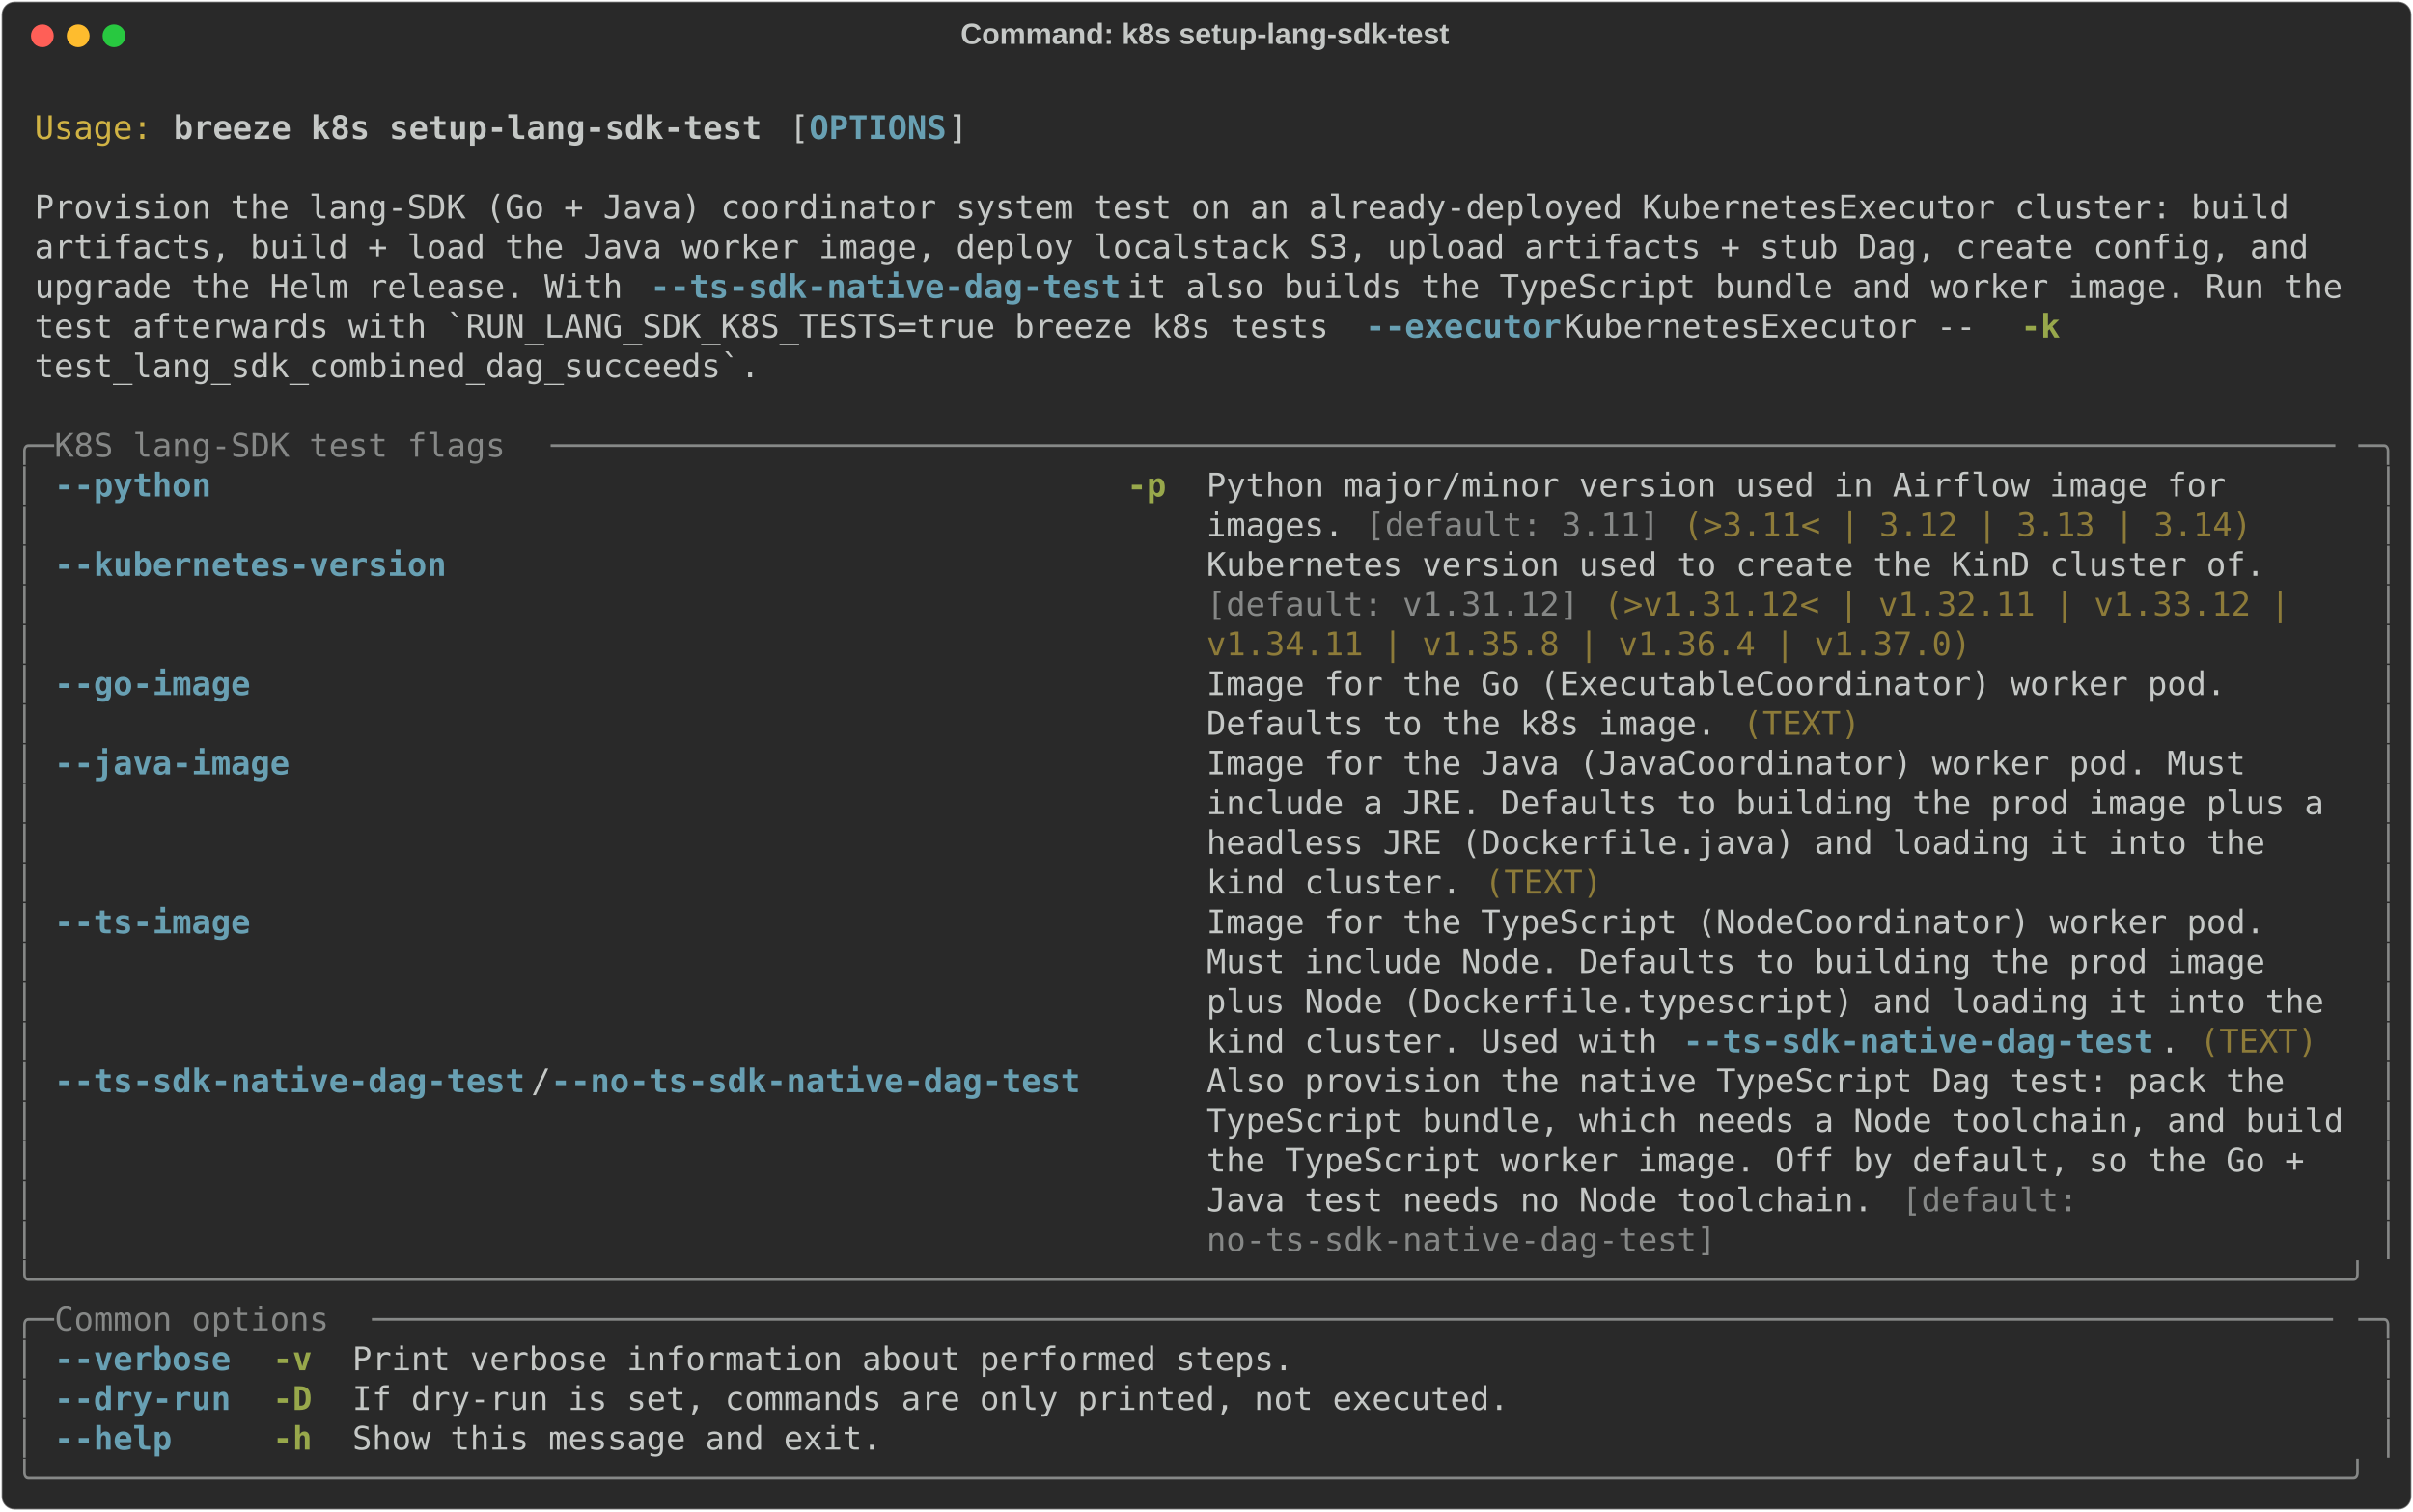
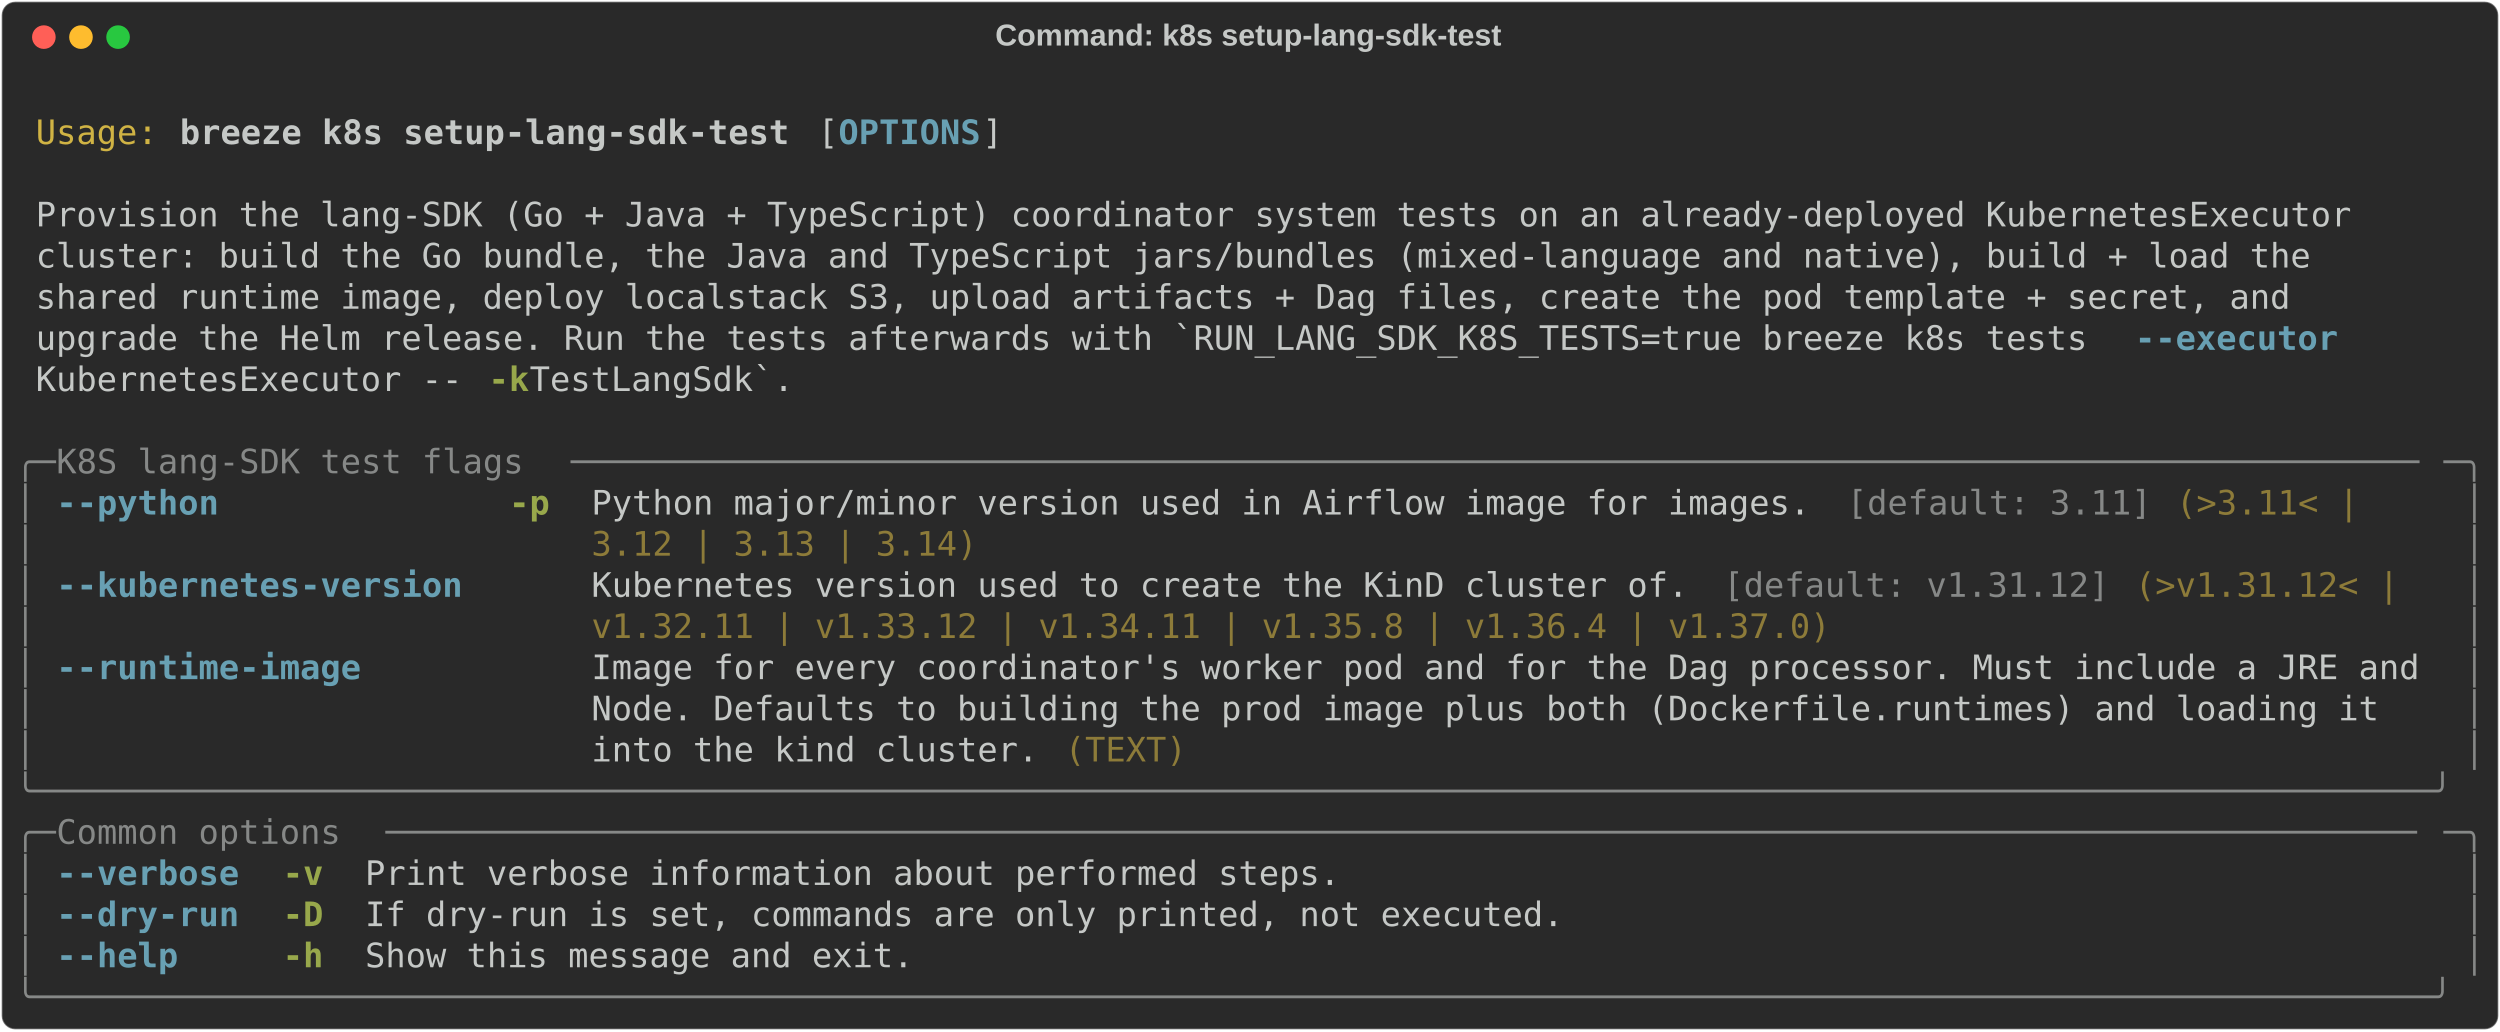
- <svg xmlns="http://www.w3.org/2000/svg" class="rich-terminal" viewBox="0 0 1482 928.4">
+ <svg xmlns="http://www.w3.org/2000/svg" class="rich-terminal" viewBox="0 0 1482 611.2">
  <style>

    @font-face {
        font-family: "Fira Code";
        src: local("FiraCode-Regular"),
                url("https://cdnjs.cloudflare.com/ajax/libs/firacode/6.2.0/woff2/FiraCode-Regular.woff2") format("woff2"),
                url("https://cdnjs.cloudflare.com/ajax/libs/firacode/6.2.0/woff/FiraCode-Regular.woff") format("woff");
        font-style: normal;
        font-weight: 400;
    }
    @font-face {
        font-family: "Fira Code";
        src: local("FiraCode-Bold"),
                url("https://cdnjs.cloudflare.com/ajax/libs/firacode/6.2.0/woff2/FiraCode-Bold.woff2") format("woff2"),
                url("https://cdnjs.cloudflare.com/ajax/libs/firacode/6.2.0/woff/FiraCode-Bold.woff") format("woff");
        font-style: bold;
        font-weight: 700;
    }

    .breeze-k8s-setup-lang-sdk-test-matrix {
        font-family: Fira Code, monospace;
        font-size: 20px;
        line-height: 24.4px;
        font-variant-east-asian: full-width;
    }

    .breeze-k8s-setup-lang-sdk-test-title {
        font-size: 18px;
        font-weight: bold;
        font-family: arial;
    }

    .breeze-k8s-setup-lang-sdk-test-r1 { fill: #c5c8c6 }
.breeze-k8s-setup-lang-sdk-test-r2 { fill: #d0b344 }
.breeze-k8s-setup-lang-sdk-test-r3 { fill: #c5c8c6;font-weight: bold }
.breeze-k8s-setup-lang-sdk-test-r4 { fill: #68a0b3;font-weight: bold }
.breeze-k8s-setup-lang-sdk-test-r5 { fill: #98a84b;font-weight: bold }
.breeze-k8s-setup-lang-sdk-test-r6 { fill: #868887 }
.breeze-k8s-setup-lang-sdk-test-r7 { fill: #8d7b39 }
    </style>
  <defs>
    <clipPath id="breeze-k8s-setup-lang-sdk-test-clip-terminal">
-       <rect x="0" y="0" width="1463.0" height="877.4" />
+       <rect x="0" y="0" width="1463.0" height="560.2" />
    </clipPath>
    <clipPath id="breeze-k8s-setup-lang-sdk-test-line-0">
      <rect x="0" y="1.5" width="1464" height="24.65" />
    </clipPath>
    <clipPath id="breeze-k8s-setup-lang-sdk-test-line-1">
      <rect x="0" y="25.9" width="1464" height="24.65" />
    </clipPath>
    <clipPath id="breeze-k8s-setup-lang-sdk-test-line-2">
      <rect x="0" y="50.3" width="1464" height="24.65" />
    </clipPath>
    <clipPath id="breeze-k8s-setup-lang-sdk-test-line-3">
      <rect x="0" y="74.7" width="1464" height="24.65" />
    </clipPath>
    <clipPath id="breeze-k8s-setup-lang-sdk-test-line-4">
      <rect x="0" y="99.1" width="1464" height="24.65" />
    </clipPath>
    <clipPath id="breeze-k8s-setup-lang-sdk-test-line-5">
      <rect x="0" y="123.5" width="1464" height="24.65" />
    </clipPath>
    <clipPath id="breeze-k8s-setup-lang-sdk-test-line-6">
      <rect x="0" y="147.9" width="1464" height="24.65" />
    </clipPath>
    <clipPath id="breeze-k8s-setup-lang-sdk-test-line-7">
      <rect x="0" y="172.3" width="1464" height="24.65" />
    </clipPath>
    <clipPath id="breeze-k8s-setup-lang-sdk-test-line-8">
      <rect x="0" y="196.7" width="1464" height="24.65" />
    </clipPath>
    <clipPath id="breeze-k8s-setup-lang-sdk-test-line-9">
      <rect x="0" y="221.1" width="1464" height="24.65" />
    </clipPath>
    <clipPath id="breeze-k8s-setup-lang-sdk-test-line-10">
      <rect x="0" y="245.5" width="1464" height="24.65" />
    </clipPath>
    <clipPath id="breeze-k8s-setup-lang-sdk-test-line-11">
      <rect x="0" y="269.9" width="1464" height="24.65" />
    </clipPath>
    <clipPath id="breeze-k8s-setup-lang-sdk-test-line-12">
      <rect x="0" y="294.3" width="1464" height="24.65" />
    </clipPath>
    <clipPath id="breeze-k8s-setup-lang-sdk-test-line-13">
      <rect x="0" y="318.7" width="1464" height="24.65" />
    </clipPath>
    <clipPath id="breeze-k8s-setup-lang-sdk-test-line-14">
      <rect x="0" y="343.1" width="1464" height="24.65" />
    </clipPath>
    <clipPath id="breeze-k8s-setup-lang-sdk-test-line-15">
      <rect x="0" y="367.5" width="1464" height="24.65" />
    </clipPath>
    <clipPath id="breeze-k8s-setup-lang-sdk-test-line-16">
      <rect x="0" y="391.9" width="1464" height="24.65" />
    </clipPath>
    <clipPath id="breeze-k8s-setup-lang-sdk-test-line-17">
      <rect x="0" y="416.3" width="1464" height="24.65" />
    </clipPath>
    <clipPath id="breeze-k8s-setup-lang-sdk-test-line-18">
      <rect x="0" y="440.7" width="1464" height="24.65" />
    </clipPath>
    <clipPath id="breeze-k8s-setup-lang-sdk-test-line-19">
      <rect x="0" y="465.1" width="1464" height="24.65" />
    </clipPath>
    <clipPath id="breeze-k8s-setup-lang-sdk-test-line-20">
      <rect x="0" y="489.5" width="1464" height="24.65" />
    </clipPath>
    <clipPath id="breeze-k8s-setup-lang-sdk-test-line-21">
      <rect x="0" y="513.9" width="1464" height="24.65" />
    </clipPath>
-     <clipPath id="breeze-k8s-setup-lang-sdk-test-line-22">
-       <rect x="0" y="538.3" width="1464" height="24.65" />
-     </clipPath>
-     <clipPath id="breeze-k8s-setup-lang-sdk-test-line-23">
-       <rect x="0" y="562.7" width="1464" height="24.65" />
-     </clipPath>
-     <clipPath id="breeze-k8s-setup-lang-sdk-test-line-24">
-       <rect x="0" y="587.1" width="1464" height="24.65" />
-     </clipPath>
-     <clipPath id="breeze-k8s-setup-lang-sdk-test-line-25">
-       <rect x="0" y="611.5" width="1464" height="24.65" />
-     </clipPath>
-     <clipPath id="breeze-k8s-setup-lang-sdk-test-line-26">
-       <rect x="0" y="635.9" width="1464" height="24.65" />
-     </clipPath>
-     <clipPath id="breeze-k8s-setup-lang-sdk-test-line-27">
-       <rect x="0" y="660.3" width="1464" height="24.65" />
-     </clipPath>
-     <clipPath id="breeze-k8s-setup-lang-sdk-test-line-28">
-       <rect x="0" y="684.7" width="1464" height="24.65" />
-     </clipPath>
-     <clipPath id="breeze-k8s-setup-lang-sdk-test-line-29">
-       <rect x="0" y="709.1" width="1464" height="24.65" />
-     </clipPath>
-     <clipPath id="breeze-k8s-setup-lang-sdk-test-line-30">
-       <rect x="0" y="733.5" width="1464" height="24.65" />
-     </clipPath>
-     <clipPath id="breeze-k8s-setup-lang-sdk-test-line-31">
-       <rect x="0" y="757.9" width="1464" height="24.65" />
-     </clipPath>
-     <clipPath id="breeze-k8s-setup-lang-sdk-test-line-32">
-       <rect x="0" y="782.3" width="1464" height="24.65" />
-     </clipPath>
-     <clipPath id="breeze-k8s-setup-lang-sdk-test-line-33">
-       <rect x="0" y="806.7" width="1464" height="24.65" />
-     </clipPath>
-     <clipPath id="breeze-k8s-setup-lang-sdk-test-line-34">
-       <rect x="0" y="831.1" width="1464" height="24.65" />
-     </clipPath>
  </defs>
-   <rect fill="#292929" stroke="rgba(255,255,255,0.35)" stroke-width="1" x="1" y="1" width="1480" height="926.4" rx="8" />
+   <rect fill="#292929" stroke="rgba(255,255,255,0.35)" stroke-width="1" x="1" y="1" width="1480" height="609.2" rx="8" />
  <text class="breeze-k8s-setup-lang-sdk-test-title" fill="#c5c8c6" text-anchor="middle" x="740" y="27">Command: k8s setup-lang-sdk-test</text>
  <g transform="translate(26,22)">
    <circle cx="0" cy="0" r="7" fill="#ff5f57" />
    <circle cx="22" cy="0" r="7" fill="#febc2e" />
    <circle cx="44" cy="0" r="7" fill="#28c840" />
  </g>
  <g transform="translate(9, 41)" clip-path="url(#breeze-k8s-setup-lang-sdk-test-clip-terminal)">
    <g class="breeze-k8s-setup-lang-sdk-test-matrix">
      <text class="breeze-k8s-setup-lang-sdk-test-r1" x="1464" y="20" textLength="12.2" clip-path="url(#breeze-k8s-setup-lang-sdk-test-line-0)">
</text>
      <text class="breeze-k8s-setup-lang-sdk-test-r2" x="12.2" y="44.4" textLength="73.2" clip-path="url(#breeze-k8s-setup-lang-sdk-test-line-1)">Usage:</text>
      <text class="breeze-k8s-setup-lang-sdk-test-r3" x="97.6" y="44.4" textLength="366" clip-path="url(#breeze-k8s-setup-lang-sdk-test-line-1)">breeze k8s setup-lang-sdk-test</text>
      <text class="breeze-k8s-setup-lang-sdk-test-r1" x="475.8" y="44.4" textLength="12.2" clip-path="url(#breeze-k8s-setup-lang-sdk-test-line-1)">[</text>
      <text class="breeze-k8s-setup-lang-sdk-test-r4" x="488" y="44.4" textLength="85.4" clip-path="url(#breeze-k8s-setup-lang-sdk-test-line-1)">OPTIONS</text>
      <text class="breeze-k8s-setup-lang-sdk-test-r1" x="573.4" y="44.4" textLength="12.2" clip-path="url(#breeze-k8s-setup-lang-sdk-test-line-1)">]</text>
      <text class="breeze-k8s-setup-lang-sdk-test-r1" x="1464" y="44.4" textLength="12.2" clip-path="url(#breeze-k8s-setup-lang-sdk-test-line-1)">
</text>
      <text class="breeze-k8s-setup-lang-sdk-test-r1" x="1464" y="68.8" textLength="12.2" clip-path="url(#breeze-k8s-setup-lang-sdk-test-line-2)">
</text>
-       <text class="breeze-k8s-setup-lang-sdk-test-r1" x="12.2" y="93.2" textLength="1415.2" clip-path="url(#breeze-k8s-setup-lang-sdk-test-line-3)">Provision the lang-SDK (Go + Java) coordinator system test on an already-deployed KubernetesExecutor cluster: build </text>
+       <text class="breeze-k8s-setup-lang-sdk-test-r1" x="12.2" y="93.2" textLength="1403" clip-path="url(#breeze-k8s-setup-lang-sdk-test-line-3)">Provision the lang-SDK (Go + Java + TypeScript) coordinator system tests on an already-deployed KubernetesExecutor </text>
      <text class="breeze-k8s-setup-lang-sdk-test-r1" x="1464" y="93.2" textLength="12.2" clip-path="url(#breeze-k8s-setup-lang-sdk-test-line-3)">
</text>
-       <text class="breeze-k8s-setup-lang-sdk-test-r1" x="12.2" y="117.6" textLength="1427.4" clip-path="url(#breeze-k8s-setup-lang-sdk-test-line-4)">artifacts, build + load the Java worker image, deploy localstack S3, upload artifacts + stub Dag, create config, and </text>
+       <text class="breeze-k8s-setup-lang-sdk-test-r1" x="12.2" y="117.6" textLength="1378.6" clip-path="url(#breeze-k8s-setup-lang-sdk-test-line-4)">cluster: build the Go bundle, the Java and TypeScript jars/bundles (mixed-language and native), build + load the </text>
      <text class="breeze-k8s-setup-lang-sdk-test-r1" x="1464" y="117.6" textLength="12.2" clip-path="url(#breeze-k8s-setup-lang-sdk-test-line-4)">
</text>
-       <text class="breeze-k8s-setup-lang-sdk-test-r1" x="12.2" y="142" textLength="378.2" clip-path="url(#breeze-k8s-setup-lang-sdk-test-line-5)">upgrade the Helm release. With </text>
-       <text class="breeze-k8s-setup-lang-sdk-test-r4" x="390.4" y="142" textLength="292.8" clip-path="url(#breeze-k8s-setup-lang-sdk-test-line-5)">--ts-sdk-native-dag-test</text>
-       <text class="breeze-k8s-setup-lang-sdk-test-r1" x="683.2" y="142" textLength="768.6" clip-path="url(#breeze-k8s-setup-lang-sdk-test-line-5)"> it also builds the TypeScript bundle and worker image. Run the</text>
+       <text class="breeze-k8s-setup-lang-sdk-test-r1" x="12.2" y="142" textLength="1366.4" clip-path="url(#breeze-k8s-setup-lang-sdk-test-line-5)">shared runtime image, deploy localstack S3, upload artifacts + Dag files, create the pod template + secret, and </text>
      <text class="breeze-k8s-setup-lang-sdk-test-r1" x="1464" y="142" textLength="12.2" clip-path="url(#breeze-k8s-setup-lang-sdk-test-line-5)">
</text>
-       <text class="breeze-k8s-setup-lang-sdk-test-r1" x="12.2" y="166.4" textLength="817.4" clip-path="url(#breeze-k8s-setup-lang-sdk-test-line-6)">test afterwards with `RUN_LANG_SDK_K8S_TESTS=true breeze k8s tests </text>
-       <text class="breeze-k8s-setup-lang-sdk-test-r4" x="829.6" y="166.4" textLength="122" clip-path="url(#breeze-k8s-setup-lang-sdk-test-line-6)">--executor</text>
-       <text class="breeze-k8s-setup-lang-sdk-test-r1" x="951.6" y="166.4" textLength="280.6" clip-path="url(#breeze-k8s-setup-lang-sdk-test-line-6)"> KubernetesExecutor -- </text>
-       <text class="breeze-k8s-setup-lang-sdk-test-r5" x="1232.2" y="166.4" textLength="24.4" clip-path="url(#breeze-k8s-setup-lang-sdk-test-line-6)">-k</text>
+       <text class="breeze-k8s-setup-lang-sdk-test-r1" x="12.2" y="166.4" textLength="1244.4" clip-path="url(#breeze-k8s-setup-lang-sdk-test-line-6)">upgrade the Helm release. Run the tests afterwards with `RUN_LANG_SDK_K8S_TESTS=true breeze k8s tests </text>
+       <text class="breeze-k8s-setup-lang-sdk-test-r4" x="1256.6" y="166.4" textLength="122" clip-path="url(#breeze-k8s-setup-lang-sdk-test-line-6)">--executor</text>
      <text class="breeze-k8s-setup-lang-sdk-test-r1" x="1464" y="166.4" textLength="12.2" clip-path="url(#breeze-k8s-setup-lang-sdk-test-line-6)">
</text>
-       <text class="breeze-k8s-setup-lang-sdk-test-r1" x="12.2" y="190.8" textLength="451.4" clip-path="url(#breeze-k8s-setup-lang-sdk-test-line-7)">test_lang_sdk_combined_dag_succeeds`.</text>
+       <text class="breeze-k8s-setup-lang-sdk-test-r1" x="12.2" y="190.8" textLength="268.4" clip-path="url(#breeze-k8s-setup-lang-sdk-test-line-7)">KubernetesExecutor -- </text>
+       <text class="breeze-k8s-setup-lang-sdk-test-r5" x="280.6" y="190.8" textLength="24.4" clip-path="url(#breeze-k8s-setup-lang-sdk-test-line-7)">-k</text>
+       <text class="breeze-k8s-setup-lang-sdk-test-r1" x="305" y="190.8" textLength="170.8" clip-path="url(#breeze-k8s-setup-lang-sdk-test-line-7)"> TestLangSdk`.</text>
      <text class="breeze-k8s-setup-lang-sdk-test-r1" x="1464" y="190.8" textLength="12.2" clip-path="url(#breeze-k8s-setup-lang-sdk-test-line-7)">
</text>
      <text class="breeze-k8s-setup-lang-sdk-test-r1" x="1464" y="215.2" textLength="12.2" clip-path="url(#breeze-k8s-setup-lang-sdk-test-line-8)">
</text>
      <text class="breeze-k8s-setup-lang-sdk-test-r6" x="0" y="239.6" textLength="24.4" clip-path="url(#breeze-k8s-setup-lang-sdk-test-line-9)">╭─</text>
      <text class="breeze-k8s-setup-lang-sdk-test-r6" x="24.4" y="239.6" textLength="305" clip-path="url(#breeze-k8s-setup-lang-sdk-test-line-9)"> K8S lang-SDK test flags </text>
      <text class="breeze-k8s-setup-lang-sdk-test-r6" x="329.4" y="239.6" textLength="1110.2" clip-path="url(#breeze-k8s-setup-lang-sdk-test-line-9)">───────────────────────────────────────────────────────────────────────────────────────────</text>
      <text class="breeze-k8s-setup-lang-sdk-test-r6" x="1439.6" y="239.6" textLength="24.4" clip-path="url(#breeze-k8s-setup-lang-sdk-test-line-9)">─╮</text>
      <text class="breeze-k8s-setup-lang-sdk-test-r1" x="1464" y="239.6" textLength="12.2" clip-path="url(#breeze-k8s-setup-lang-sdk-test-line-9)">
</text>
      <text class="breeze-k8s-setup-lang-sdk-test-r6" x="0" y="264" textLength="12.2" clip-path="url(#breeze-k8s-setup-lang-sdk-test-line-10)">│</text>
-       <text class="breeze-k8s-setup-lang-sdk-test-r4" x="24.4" y="264" textLength="634.4" clip-path="url(#breeze-k8s-setup-lang-sdk-test-line-10)">--python                                            </text>
-       <text class="breeze-k8s-setup-lang-sdk-test-r5" x="683.2" y="264" textLength="24.4" clip-path="url(#breeze-k8s-setup-lang-sdk-test-line-10)">-p</text>
-       <text class="breeze-k8s-setup-lang-sdk-test-r1" x="732" y="264" textLength="707.6" clip-path="url(#breeze-k8s-setup-lang-sdk-test-line-10)">Python major/minor version used in Airflow image for      </text>
+       <text class="breeze-k8s-setup-lang-sdk-test-r4" x="24.4" y="264" textLength="244" clip-path="url(#breeze-k8s-setup-lang-sdk-test-line-10)">--python            </text>
+       <text class="breeze-k8s-setup-lang-sdk-test-r5" x="292.8" y="264" textLength="24.4" clip-path="url(#breeze-k8s-setup-lang-sdk-test-line-10)">-p</text>
+       <text class="breeze-k8s-setup-lang-sdk-test-r1" x="341.6" y="264" textLength="744.2" clip-path="url(#breeze-k8s-setup-lang-sdk-test-line-10)">Python major/minor version used in Airflow image for images. </text>
+       <text class="breeze-k8s-setup-lang-sdk-test-r6" x="1085.8" y="264" textLength="183" clip-path="url(#breeze-k8s-setup-lang-sdk-test-line-10)">[default: 3.11]</text>
+       <text class="breeze-k8s-setup-lang-sdk-test-r7" x="1281" y="264" textLength="122" clip-path="url(#breeze-k8s-setup-lang-sdk-test-line-10)">(&gt;3.11&lt; | </text>
      <text class="breeze-k8s-setup-lang-sdk-test-r6" x="1451.8" y="264" textLength="12.2" clip-path="url(#breeze-k8s-setup-lang-sdk-test-line-10)">│</text>
      <text class="breeze-k8s-setup-lang-sdk-test-r1" x="1464" y="264" textLength="12.2" clip-path="url(#breeze-k8s-setup-lang-sdk-test-line-10)">
</text>
      <text class="breeze-k8s-setup-lang-sdk-test-r6" x="0" y="288.4" textLength="12.2" clip-path="url(#breeze-k8s-setup-lang-sdk-test-line-11)">│</text>
-       <text class="breeze-k8s-setup-lang-sdk-test-r1" x="732" y="288.4" textLength="97.6" clip-path="url(#breeze-k8s-setup-lang-sdk-test-line-11)">images. </text>
-       <text class="breeze-k8s-setup-lang-sdk-test-r6" x="829.6" y="288.4" textLength="183" clip-path="url(#breeze-k8s-setup-lang-sdk-test-line-11)">[default: 3.11]</text>
-       <text class="breeze-k8s-setup-lang-sdk-test-r7" x="1024.8" y="288.4" textLength="353.8" clip-path="url(#breeze-k8s-setup-lang-sdk-test-line-11)">(&gt;3.11&lt; | 3.12 | 3.13 | 3.14)</text>
+       <text class="breeze-k8s-setup-lang-sdk-test-r7" x="341.6" y="288.4" textLength="231.8" clip-path="url(#breeze-k8s-setup-lang-sdk-test-line-11)">3.12 | 3.13 | 3.14)</text>
      <text class="breeze-k8s-setup-lang-sdk-test-r6" x="1451.8" y="288.4" textLength="12.2" clip-path="url(#breeze-k8s-setup-lang-sdk-test-line-11)">│</text>
      <text class="breeze-k8s-setup-lang-sdk-test-r1" x="1464" y="288.4" textLength="12.2" clip-path="url(#breeze-k8s-setup-lang-sdk-test-line-11)">
</text>
      <text class="breeze-k8s-setup-lang-sdk-test-r6" x="0" y="312.8" textLength="12.2" clip-path="url(#breeze-k8s-setup-lang-sdk-test-line-12)">│</text>
-       <text class="breeze-k8s-setup-lang-sdk-test-r4" x="24.4" y="312.8" textLength="634.4" clip-path="url(#breeze-k8s-setup-lang-sdk-test-line-12)">--kubernetes-version                                </text>
-       <text class="breeze-k8s-setup-lang-sdk-test-r1" x="732" y="312.8" textLength="707.6" clip-path="url(#breeze-k8s-setup-lang-sdk-test-line-12)">Kubernetes version used to create the KinD cluster of.    </text>
+       <text class="breeze-k8s-setup-lang-sdk-test-r4" x="24.4" y="312.8" textLength="244" clip-path="url(#breeze-k8s-setup-lang-sdk-test-line-12)">--kubernetes-version</text>
+       <text class="breeze-k8s-setup-lang-sdk-test-r1" x="341.6" y="312.8" textLength="671" clip-path="url(#breeze-k8s-setup-lang-sdk-test-line-12)">Kubernetes version used to create the KinD cluster of. </text>
+       <text class="breeze-k8s-setup-lang-sdk-test-r6" x="1012.6" y="312.8" textLength="231.8" clip-path="url(#breeze-k8s-setup-lang-sdk-test-line-12)">[default: v1.31.12]</text>
+       <text class="breeze-k8s-setup-lang-sdk-test-r7" x="1256.6" y="312.8" textLength="170.8" clip-path="url(#breeze-k8s-setup-lang-sdk-test-line-12)">(&gt;v1.31.12&lt; | </text>
      <text class="breeze-k8s-setup-lang-sdk-test-r6" x="1451.8" y="312.8" textLength="12.2" clip-path="url(#breeze-k8s-setup-lang-sdk-test-line-12)">│</text>
      <text class="breeze-k8s-setup-lang-sdk-test-r1" x="1464" y="312.8" textLength="12.2" clip-path="url(#breeze-k8s-setup-lang-sdk-test-line-12)">
</text>
      <text class="breeze-k8s-setup-lang-sdk-test-r6" x="0" y="337.2" textLength="12.2" clip-path="url(#breeze-k8s-setup-lang-sdk-test-line-13)">│</text>
-       <text class="breeze-k8s-setup-lang-sdk-test-r6" x="732" y="337.2" textLength="231.8" clip-path="url(#breeze-k8s-setup-lang-sdk-test-line-13)">[default: v1.31.12]</text>
-       <text class="breeze-k8s-setup-lang-sdk-test-r7" x="976" y="337.2" textLength="439.2" clip-path="url(#breeze-k8s-setup-lang-sdk-test-line-13)">(&gt;v1.31.12&lt; | v1.32.11 | v1.33.12 | </text>
+       <text class="breeze-k8s-setup-lang-sdk-test-r7" x="341.6" y="337.2" textLength="744.2" clip-path="url(#breeze-k8s-setup-lang-sdk-test-line-13)">v1.32.11 | v1.33.12 | v1.34.11 | v1.35.8 | v1.36.4 | v1.37.0)</text>
      <text class="breeze-k8s-setup-lang-sdk-test-r6" x="1451.8" y="337.2" textLength="12.2" clip-path="url(#breeze-k8s-setup-lang-sdk-test-line-13)">│</text>
      <text class="breeze-k8s-setup-lang-sdk-test-r1" x="1464" y="337.2" textLength="12.2" clip-path="url(#breeze-k8s-setup-lang-sdk-test-line-13)">
</text>
      <text class="breeze-k8s-setup-lang-sdk-test-r6" x="0" y="361.6" textLength="12.2" clip-path="url(#breeze-k8s-setup-lang-sdk-test-line-14)">│</text>
-       <text class="breeze-k8s-setup-lang-sdk-test-r7" x="732" y="361.6" textLength="475.8" clip-path="url(#breeze-k8s-setup-lang-sdk-test-line-14)">v1.34.11 | v1.35.8 | v1.36.4 | v1.37.0)</text>
+       <text class="breeze-k8s-setup-lang-sdk-test-r4" x="24.4" y="361.6" textLength="244" clip-path="url(#breeze-k8s-setup-lang-sdk-test-line-14)">--runtime-image     </text>
+       <text class="breeze-k8s-setup-lang-sdk-test-r1" x="341.6" y="361.6" textLength="1098" clip-path="url(#breeze-k8s-setup-lang-sdk-test-line-14)">Image for every coordinator's worker pod and for the Dag processor. Must include a JRE and</text>
      <text class="breeze-k8s-setup-lang-sdk-test-r6" x="1451.8" y="361.6" textLength="12.2" clip-path="url(#breeze-k8s-setup-lang-sdk-test-line-14)">│</text>
      <text class="breeze-k8s-setup-lang-sdk-test-r1" x="1464" y="361.6" textLength="12.2" clip-path="url(#breeze-k8s-setup-lang-sdk-test-line-14)">
</text>
      <text class="breeze-k8s-setup-lang-sdk-test-r6" x="0" y="386" textLength="12.2" clip-path="url(#breeze-k8s-setup-lang-sdk-test-line-15)">│</text>
-       <text class="breeze-k8s-setup-lang-sdk-test-r4" x="24.4" y="386" textLength="634.4" clip-path="url(#breeze-k8s-setup-lang-sdk-test-line-15)">--go-image                                          </text>
-       <text class="breeze-k8s-setup-lang-sdk-test-r1" x="732" y="386" textLength="707.6" clip-path="url(#breeze-k8s-setup-lang-sdk-test-line-15)">Image for the Go (ExecutableCoordinator) worker pod.      </text>
+       <text class="breeze-k8s-setup-lang-sdk-test-r1" x="341.6" y="386" textLength="1098" clip-path="url(#breeze-k8s-setup-lang-sdk-test-line-15)">Node. Defaults to building the prod image plus both (Dockerfile.runtimes) and loading it  </text>
      <text class="breeze-k8s-setup-lang-sdk-test-r6" x="1451.8" y="386" textLength="12.2" clip-path="url(#breeze-k8s-setup-lang-sdk-test-line-15)">│</text>
      <text class="breeze-k8s-setup-lang-sdk-test-r1" x="1464" y="386" textLength="12.2" clip-path="url(#breeze-k8s-setup-lang-sdk-test-line-15)">
</text>
      <text class="breeze-k8s-setup-lang-sdk-test-r6" x="0" y="410.4" textLength="12.2" clip-path="url(#breeze-k8s-setup-lang-sdk-test-line-16)">│</text>
-       <text class="breeze-k8s-setup-lang-sdk-test-r1" x="732" y="410.4" textLength="329.4" clip-path="url(#breeze-k8s-setup-lang-sdk-test-line-16)">Defaults to the k8s image. </text>
-       <text class="breeze-k8s-setup-lang-sdk-test-r7" x="1061.4" y="410.4" textLength="73.2" clip-path="url(#breeze-k8s-setup-lang-sdk-test-line-16)">(TEXT)</text>
+       <text class="breeze-k8s-setup-lang-sdk-test-r1" x="341.6" y="410.4" textLength="280.6" clip-path="url(#breeze-k8s-setup-lang-sdk-test-line-16)">into the kind cluster. </text>
+       <text class="breeze-k8s-setup-lang-sdk-test-r7" x="622.2" y="410.4" textLength="73.2" clip-path="url(#breeze-k8s-setup-lang-sdk-test-line-16)">(TEXT)</text>
      <text class="breeze-k8s-setup-lang-sdk-test-r6" x="1451.8" y="410.4" textLength="12.2" clip-path="url(#breeze-k8s-setup-lang-sdk-test-line-16)">│</text>
      <text class="breeze-k8s-setup-lang-sdk-test-r1" x="1464" y="410.4" textLength="12.2" clip-path="url(#breeze-k8s-setup-lang-sdk-test-line-16)">
</text>
-       <text class="breeze-k8s-setup-lang-sdk-test-r6" x="0" y="434.8" textLength="12.2" clip-path="url(#breeze-k8s-setup-lang-sdk-test-line-17)">│</text>
-       <text class="breeze-k8s-setup-lang-sdk-test-r4" x="24.4" y="434.8" textLength="634.4" clip-path="url(#breeze-k8s-setup-lang-sdk-test-line-17)">--java-image                                        </text>
-       <text class="breeze-k8s-setup-lang-sdk-test-r1" x="732" y="434.8" textLength="707.6" clip-path="url(#breeze-k8s-setup-lang-sdk-test-line-17)">Image for the Java (JavaCoordinator) worker pod. Must     </text>
-       <text class="breeze-k8s-setup-lang-sdk-test-r6" x="1451.8" y="434.8" textLength="12.2" clip-path="url(#breeze-k8s-setup-lang-sdk-test-line-17)">│</text>
+       <text class="breeze-k8s-setup-lang-sdk-test-r6" x="0" y="434.8" textLength="1464" clip-path="url(#breeze-k8s-setup-lang-sdk-test-line-17)">╰──────────────────────────────────────────────────────────────────────────────────────────────────────────────────────╯</text>
      <text class="breeze-k8s-setup-lang-sdk-test-r1" x="1464" y="434.8" textLength="12.2" clip-path="url(#breeze-k8s-setup-lang-sdk-test-line-17)">
</text>
-       <text class="breeze-k8s-setup-lang-sdk-test-r6" x="0" y="459.2" textLength="12.2" clip-path="url(#breeze-k8s-setup-lang-sdk-test-line-18)">│</text>
-       <text class="breeze-k8s-setup-lang-sdk-test-r1" x="732" y="459.2" textLength="707.6" clip-path="url(#breeze-k8s-setup-lang-sdk-test-line-18)">include a JRE. Defaults to building the prod image plus a </text>
-       <text class="breeze-k8s-setup-lang-sdk-test-r6" x="1451.8" y="459.2" textLength="12.2" clip-path="url(#breeze-k8s-setup-lang-sdk-test-line-18)">│</text>
+       <text class="breeze-k8s-setup-lang-sdk-test-r6" x="0" y="459.2" textLength="24.4" clip-path="url(#breeze-k8s-setup-lang-sdk-test-line-18)">╭─</text>
+       <text class="breeze-k8s-setup-lang-sdk-test-r6" x="24.4" y="459.2" textLength="195.2" clip-path="url(#breeze-k8s-setup-lang-sdk-test-line-18)"> Common options </text>
+       <text class="breeze-k8s-setup-lang-sdk-test-r6" x="219.6" y="459.2" textLength="1220" clip-path="url(#breeze-k8s-setup-lang-sdk-test-line-18)">────────────────────────────────────────────────────────────────────────────────────────────────────</text>
+       <text class="breeze-k8s-setup-lang-sdk-test-r6" x="1439.6" y="459.2" textLength="24.4" clip-path="url(#breeze-k8s-setup-lang-sdk-test-line-18)">─╮</text>
      <text class="breeze-k8s-setup-lang-sdk-test-r1" x="1464" y="459.2" textLength="12.2" clip-path="url(#breeze-k8s-setup-lang-sdk-test-line-18)">
</text>
      <text class="breeze-k8s-setup-lang-sdk-test-r6" x="0" y="483.6" textLength="12.2" clip-path="url(#breeze-k8s-setup-lang-sdk-test-line-19)">│</text>
-       <text class="breeze-k8s-setup-lang-sdk-test-r1" x="732" y="483.6" textLength="707.6" clip-path="url(#breeze-k8s-setup-lang-sdk-test-line-19)">headless JRE (Dockerfile.java) and loading it into the    </text>
+       <text class="breeze-k8s-setup-lang-sdk-test-r4" x="24.4" y="483.6" textLength="109.8" clip-path="url(#breeze-k8s-setup-lang-sdk-test-line-19)">--verbose</text>
+       <text class="breeze-k8s-setup-lang-sdk-test-r5" x="158.6" y="483.6" textLength="24.4" clip-path="url(#breeze-k8s-setup-lang-sdk-test-line-19)">-v</text>
+       <text class="breeze-k8s-setup-lang-sdk-test-r1" x="207.4" y="483.6" textLength="585.6" clip-path="url(#breeze-k8s-setup-lang-sdk-test-line-19)">Print verbose information about performed steps.</text>
      <text class="breeze-k8s-setup-lang-sdk-test-r6" x="1451.8" y="483.6" textLength="12.2" clip-path="url(#breeze-k8s-setup-lang-sdk-test-line-19)">│</text>
      <text class="breeze-k8s-setup-lang-sdk-test-r1" x="1464" y="483.6" textLength="12.2" clip-path="url(#breeze-k8s-setup-lang-sdk-test-line-19)">
</text>
      <text class="breeze-k8s-setup-lang-sdk-test-r6" x="0" y="508" textLength="12.2" clip-path="url(#breeze-k8s-setup-lang-sdk-test-line-20)">│</text>
-       <text class="breeze-k8s-setup-lang-sdk-test-r1" x="732" y="508" textLength="170.8" clip-path="url(#breeze-k8s-setup-lang-sdk-test-line-20)">kind cluster. </text>
-       <text class="breeze-k8s-setup-lang-sdk-test-r7" x="902.8" y="508" textLength="73.2" clip-path="url(#breeze-k8s-setup-lang-sdk-test-line-20)">(TEXT)</text>
+       <text class="breeze-k8s-setup-lang-sdk-test-r4" x="24.4" y="508" textLength="109.8" clip-path="url(#breeze-k8s-setup-lang-sdk-test-line-20)">--dry-run</text>
+       <text class="breeze-k8s-setup-lang-sdk-test-r5" x="158.6" y="508" textLength="24.4" clip-path="url(#breeze-k8s-setup-lang-sdk-test-line-20)">-D</text>
+       <text class="breeze-k8s-setup-lang-sdk-test-r1" x="207.4" y="508" textLength="719.8" clip-path="url(#breeze-k8s-setup-lang-sdk-test-line-20)">If dry-run is set, commands are only printed, not executed.</text>
      <text class="breeze-k8s-setup-lang-sdk-test-r6" x="1451.8" y="508" textLength="12.2" clip-path="url(#breeze-k8s-setup-lang-sdk-test-line-20)">│</text>
      <text class="breeze-k8s-setup-lang-sdk-test-r1" x="1464" y="508" textLength="12.2" clip-path="url(#breeze-k8s-setup-lang-sdk-test-line-20)">
</text>
      <text class="breeze-k8s-setup-lang-sdk-test-r6" x="0" y="532.4" textLength="12.2" clip-path="url(#breeze-k8s-setup-lang-sdk-test-line-21)">│</text>
-       <text class="breeze-k8s-setup-lang-sdk-test-r4" x="24.4" y="532.4" textLength="634.4" clip-path="url(#breeze-k8s-setup-lang-sdk-test-line-21)">--ts-image                                          </text>
-       <text class="breeze-k8s-setup-lang-sdk-test-r1" x="732" y="532.4" textLength="707.6" clip-path="url(#breeze-k8s-setup-lang-sdk-test-line-21)">Image for the TypeScript (NodeCoordinator) worker pod.    </text>
+       <text class="breeze-k8s-setup-lang-sdk-test-r4" x="24.4" y="532.4" textLength="109.8" clip-path="url(#breeze-k8s-setup-lang-sdk-test-line-21)">--help   </text>
+       <text class="breeze-k8s-setup-lang-sdk-test-r5" x="158.6" y="532.4" textLength="24.4" clip-path="url(#breeze-k8s-setup-lang-sdk-test-line-21)">-h</text>
+       <text class="breeze-k8s-setup-lang-sdk-test-r1" x="207.4" y="532.4" textLength="329.4" clip-path="url(#breeze-k8s-setup-lang-sdk-test-line-21)">Show this message and exit.</text>
      <text class="breeze-k8s-setup-lang-sdk-test-r6" x="1451.8" y="532.4" textLength="12.2" clip-path="url(#breeze-k8s-setup-lang-sdk-test-line-21)">│</text>
      <text class="breeze-k8s-setup-lang-sdk-test-r1" x="1464" y="532.4" textLength="12.2" clip-path="url(#breeze-k8s-setup-lang-sdk-test-line-21)">
</text>
-       <text class="breeze-k8s-setup-lang-sdk-test-r6" x="0" y="556.8" textLength="12.2" clip-path="url(#breeze-k8s-setup-lang-sdk-test-line-22)">│</text>
-       <text class="breeze-k8s-setup-lang-sdk-test-r1" x="732" y="556.8" textLength="707.6" clip-path="url(#breeze-k8s-setup-lang-sdk-test-line-22)">Must include Node. Defaults to building the prod image    </text>
-       <text class="breeze-k8s-setup-lang-sdk-test-r6" x="1451.8" y="556.8" textLength="12.2" clip-path="url(#breeze-k8s-setup-lang-sdk-test-line-22)">│</text>
+       <text class="breeze-k8s-setup-lang-sdk-test-r6" x="0" y="556.8" textLength="1464" clip-path="url(#breeze-k8s-setup-lang-sdk-test-line-22)">╰──────────────────────────────────────────────────────────────────────────────────────────────────────────────────────╯</text>
      <text class="breeze-k8s-setup-lang-sdk-test-r1" x="1464" y="556.8" textLength="12.2" clip-path="url(#breeze-k8s-setup-lang-sdk-test-line-22)">
- </text>
-       <text class="breeze-k8s-setup-lang-sdk-test-r6" x="0" y="581.2" textLength="12.2" clip-path="url(#breeze-k8s-setup-lang-sdk-test-line-23)">│</text>
-       <text class="breeze-k8s-setup-lang-sdk-test-r1" x="732" y="581.2" textLength="707.6" clip-path="url(#breeze-k8s-setup-lang-sdk-test-line-23)">plus Node (Dockerfile.typescript) and loading it into the </text>
-       <text class="breeze-k8s-setup-lang-sdk-test-r6" x="1451.8" y="581.2" textLength="12.2" clip-path="url(#breeze-k8s-setup-lang-sdk-test-line-23)">│</text>
-       <text class="breeze-k8s-setup-lang-sdk-test-r1" x="1464" y="581.2" textLength="12.2" clip-path="url(#breeze-k8s-setup-lang-sdk-test-line-23)">
- </text>
-       <text class="breeze-k8s-setup-lang-sdk-test-r6" x="0" y="605.6" textLength="12.2" clip-path="url(#breeze-k8s-setup-lang-sdk-test-line-24)">│</text>
-       <text class="breeze-k8s-setup-lang-sdk-test-r1" x="732" y="605.6" textLength="292.8" clip-path="url(#breeze-k8s-setup-lang-sdk-test-line-24)">kind cluster. Used with </text>
-       <text class="breeze-k8s-setup-lang-sdk-test-r4" x="1024.8" y="605.6" textLength="292.8" clip-path="url(#breeze-k8s-setup-lang-sdk-test-line-24)">--ts-sdk-native-dag-test</text>
-       <text class="breeze-k8s-setup-lang-sdk-test-r1" x="1317.6" y="605.6" textLength="24.4" clip-path="url(#breeze-k8s-setup-lang-sdk-test-line-24)">. </text>
-       <text class="breeze-k8s-setup-lang-sdk-test-r7" x="1342" y="605.6" textLength="73.2" clip-path="url(#breeze-k8s-setup-lang-sdk-test-line-24)">(TEXT)</text>
-       <text class="breeze-k8s-setup-lang-sdk-test-r6" x="1451.8" y="605.6" textLength="12.2" clip-path="url(#breeze-k8s-setup-lang-sdk-test-line-24)">│</text>
-       <text class="breeze-k8s-setup-lang-sdk-test-r1" x="1464" y="605.6" textLength="12.2" clip-path="url(#breeze-k8s-setup-lang-sdk-test-line-24)">
- </text>
-       <text class="breeze-k8s-setup-lang-sdk-test-r6" x="0" y="630" textLength="12.2" clip-path="url(#breeze-k8s-setup-lang-sdk-test-line-25)">│</text>
-       <text class="breeze-k8s-setup-lang-sdk-test-r4" x="24.4" y="630" textLength="292.8" clip-path="url(#breeze-k8s-setup-lang-sdk-test-line-25)">--ts-sdk-native-dag-test</text>
-       <text class="breeze-k8s-setup-lang-sdk-test-r1" x="317.2" y="630" textLength="12.2" clip-path="url(#breeze-k8s-setup-lang-sdk-test-line-25)">/</text>
-       <text class="breeze-k8s-setup-lang-sdk-test-r4" x="329.4" y="630" textLength="329.4" clip-path="url(#breeze-k8s-setup-lang-sdk-test-line-25)">--no-ts-sdk-native-dag-test</text>
-       <text class="breeze-k8s-setup-lang-sdk-test-r1" x="732" y="630" textLength="707.6" clip-path="url(#breeze-k8s-setup-lang-sdk-test-line-25)">Also provision the native TypeScript Dag test: pack the   </text>
-       <text class="breeze-k8s-setup-lang-sdk-test-r6" x="1451.8" y="630" textLength="12.2" clip-path="url(#breeze-k8s-setup-lang-sdk-test-line-25)">│</text>
-       <text class="breeze-k8s-setup-lang-sdk-test-r1" x="1464" y="630" textLength="12.2" clip-path="url(#breeze-k8s-setup-lang-sdk-test-line-25)">
- </text>
-       <text class="breeze-k8s-setup-lang-sdk-test-r6" x="0" y="654.4" textLength="12.2" clip-path="url(#breeze-k8s-setup-lang-sdk-test-line-26)">│</text>
-       <text class="breeze-k8s-setup-lang-sdk-test-r1" x="732" y="654.4" textLength="707.6" clip-path="url(#breeze-k8s-setup-lang-sdk-test-line-26)">TypeScript bundle, which needs a Node toolchain, and build</text>
-       <text class="breeze-k8s-setup-lang-sdk-test-r6" x="1451.8" y="654.4" textLength="12.2" clip-path="url(#breeze-k8s-setup-lang-sdk-test-line-26)">│</text>
-       <text class="breeze-k8s-setup-lang-sdk-test-r1" x="1464" y="654.4" textLength="12.2" clip-path="url(#breeze-k8s-setup-lang-sdk-test-line-26)">
- </text>
-       <text class="breeze-k8s-setup-lang-sdk-test-r6" x="0" y="678.8" textLength="12.2" clip-path="url(#breeze-k8s-setup-lang-sdk-test-line-27)">│</text>
-       <text class="breeze-k8s-setup-lang-sdk-test-r1" x="732" y="678.8" textLength="707.6" clip-path="url(#breeze-k8s-setup-lang-sdk-test-line-27)">the TypeScript worker image. Off by default, so the Go +  </text>
-       <text class="breeze-k8s-setup-lang-sdk-test-r6" x="1451.8" y="678.8" textLength="12.2" clip-path="url(#breeze-k8s-setup-lang-sdk-test-line-27)">│</text>
-       <text class="breeze-k8s-setup-lang-sdk-test-r1" x="1464" y="678.8" textLength="12.2" clip-path="url(#breeze-k8s-setup-lang-sdk-test-line-27)">
- </text>
-       <text class="breeze-k8s-setup-lang-sdk-test-r6" x="0" y="703.2" textLength="12.2" clip-path="url(#breeze-k8s-setup-lang-sdk-test-line-28)">│</text>
-       <text class="breeze-k8s-setup-lang-sdk-test-r1" x="732" y="703.2" textLength="427" clip-path="url(#breeze-k8s-setup-lang-sdk-test-line-28)">Java test needs no Node toolchain. </text>
-       <text class="breeze-k8s-setup-lang-sdk-test-r6" x="1159" y="703.2" textLength="122" clip-path="url(#breeze-k8s-setup-lang-sdk-test-line-28)">[default: </text>
-       <text class="breeze-k8s-setup-lang-sdk-test-r6" x="1451.8" y="703.2" textLength="12.2" clip-path="url(#breeze-k8s-setup-lang-sdk-test-line-28)">│</text>
-       <text class="breeze-k8s-setup-lang-sdk-test-r1" x="1464" y="703.2" textLength="12.2" clip-path="url(#breeze-k8s-setup-lang-sdk-test-line-28)">
- </text>
-       <text class="breeze-k8s-setup-lang-sdk-test-r6" x="0" y="727.6" textLength="12.2" clip-path="url(#breeze-k8s-setup-lang-sdk-test-line-29)">│</text>
-       <text class="breeze-k8s-setup-lang-sdk-test-r6" x="732" y="727.6" textLength="317.2" clip-path="url(#breeze-k8s-setup-lang-sdk-test-line-29)">no-ts-sdk-native-dag-test]</text>
-       <text class="breeze-k8s-setup-lang-sdk-test-r6" x="1451.8" y="727.6" textLength="12.2" clip-path="url(#breeze-k8s-setup-lang-sdk-test-line-29)">│</text>
-       <text class="breeze-k8s-setup-lang-sdk-test-r1" x="1464" y="727.6" textLength="12.2" clip-path="url(#breeze-k8s-setup-lang-sdk-test-line-29)">
- </text>
-       <text class="breeze-k8s-setup-lang-sdk-test-r6" x="0" y="752" textLength="1464" clip-path="url(#breeze-k8s-setup-lang-sdk-test-line-30)">╰──────────────────────────────────────────────────────────────────────────────────────────────────────────────────────╯</text>
-       <text class="breeze-k8s-setup-lang-sdk-test-r1" x="1464" y="752" textLength="12.2" clip-path="url(#breeze-k8s-setup-lang-sdk-test-line-30)">
- </text>
-       <text class="breeze-k8s-setup-lang-sdk-test-r6" x="0" y="776.4" textLength="24.4" clip-path="url(#breeze-k8s-setup-lang-sdk-test-line-31)">╭─</text>
-       <text class="breeze-k8s-setup-lang-sdk-test-r6" x="24.4" y="776.4" textLength="195.2" clip-path="url(#breeze-k8s-setup-lang-sdk-test-line-31)"> Common options </text>
-       <text class="breeze-k8s-setup-lang-sdk-test-r6" x="219.6" y="776.4" textLength="1220" clip-path="url(#breeze-k8s-setup-lang-sdk-test-line-31)">────────────────────────────────────────────────────────────────────────────────────────────────────</text>
-       <text class="breeze-k8s-setup-lang-sdk-test-r6" x="1439.6" y="776.4" textLength="24.4" clip-path="url(#breeze-k8s-setup-lang-sdk-test-line-31)">─╮</text>
-       <text class="breeze-k8s-setup-lang-sdk-test-r1" x="1464" y="776.4" textLength="12.2" clip-path="url(#breeze-k8s-setup-lang-sdk-test-line-31)">
- </text>
-       <text class="breeze-k8s-setup-lang-sdk-test-r6" x="0" y="800.8" textLength="12.2" clip-path="url(#breeze-k8s-setup-lang-sdk-test-line-32)">│</text>
-       <text class="breeze-k8s-setup-lang-sdk-test-r4" x="24.4" y="800.8" textLength="109.8" clip-path="url(#breeze-k8s-setup-lang-sdk-test-line-32)">--verbose</text>
-       <text class="breeze-k8s-setup-lang-sdk-test-r5" x="158.6" y="800.8" textLength="24.4" clip-path="url(#breeze-k8s-setup-lang-sdk-test-line-32)">-v</text>
-       <text class="breeze-k8s-setup-lang-sdk-test-r1" x="207.4" y="800.8" textLength="585.6" clip-path="url(#breeze-k8s-setup-lang-sdk-test-line-32)">Print verbose information about performed steps.</text>
-       <text class="breeze-k8s-setup-lang-sdk-test-r6" x="1451.8" y="800.8" textLength="12.2" clip-path="url(#breeze-k8s-setup-lang-sdk-test-line-32)">│</text>
-       <text class="breeze-k8s-setup-lang-sdk-test-r1" x="1464" y="800.8" textLength="12.2" clip-path="url(#breeze-k8s-setup-lang-sdk-test-line-32)">
- </text>
-       <text class="breeze-k8s-setup-lang-sdk-test-r6" x="0" y="825.2" textLength="12.2" clip-path="url(#breeze-k8s-setup-lang-sdk-test-line-33)">│</text>
-       <text class="breeze-k8s-setup-lang-sdk-test-r4" x="24.4" y="825.2" textLength="109.8" clip-path="url(#breeze-k8s-setup-lang-sdk-test-line-33)">--dry-run</text>
-       <text class="breeze-k8s-setup-lang-sdk-test-r5" x="158.6" y="825.2" textLength="24.4" clip-path="url(#breeze-k8s-setup-lang-sdk-test-line-33)">-D</text>
-       <text class="breeze-k8s-setup-lang-sdk-test-r1" x="207.4" y="825.2" textLength="719.8" clip-path="url(#breeze-k8s-setup-lang-sdk-test-line-33)">If dry-run is set, commands are only printed, not executed.</text>
-       <text class="breeze-k8s-setup-lang-sdk-test-r6" x="1451.8" y="825.2" textLength="12.2" clip-path="url(#breeze-k8s-setup-lang-sdk-test-line-33)">│</text>
-       <text class="breeze-k8s-setup-lang-sdk-test-r1" x="1464" y="825.2" textLength="12.2" clip-path="url(#breeze-k8s-setup-lang-sdk-test-line-33)">
- </text>
-       <text class="breeze-k8s-setup-lang-sdk-test-r6" x="0" y="849.6" textLength="12.2" clip-path="url(#breeze-k8s-setup-lang-sdk-test-line-34)">│</text>
-       <text class="breeze-k8s-setup-lang-sdk-test-r4" x="24.4" y="849.6" textLength="109.8" clip-path="url(#breeze-k8s-setup-lang-sdk-test-line-34)">--help   </text>
-       <text class="breeze-k8s-setup-lang-sdk-test-r5" x="158.6" y="849.6" textLength="24.4" clip-path="url(#breeze-k8s-setup-lang-sdk-test-line-34)">-h</text>
-       <text class="breeze-k8s-setup-lang-sdk-test-r1" x="207.4" y="849.6" textLength="329.4" clip-path="url(#breeze-k8s-setup-lang-sdk-test-line-34)">Show this message and exit.</text>
-       <text class="breeze-k8s-setup-lang-sdk-test-r6" x="1451.8" y="849.6" textLength="12.2" clip-path="url(#breeze-k8s-setup-lang-sdk-test-line-34)">│</text>
-       <text class="breeze-k8s-setup-lang-sdk-test-r1" x="1464" y="849.6" textLength="12.2" clip-path="url(#breeze-k8s-setup-lang-sdk-test-line-34)">
- </text>
-       <text class="breeze-k8s-setup-lang-sdk-test-r6" x="0" y="874" textLength="1464" clip-path="url(#breeze-k8s-setup-lang-sdk-test-line-35)">╰──────────────────────────────────────────────────────────────────────────────────────────────────────────────────────╯</text>
-       <text class="breeze-k8s-setup-lang-sdk-test-r1" x="1464" y="874" textLength="12.2" clip-path="url(#breeze-k8s-setup-lang-sdk-test-line-35)">
</text>
    </g>
  </g>
</svg>
